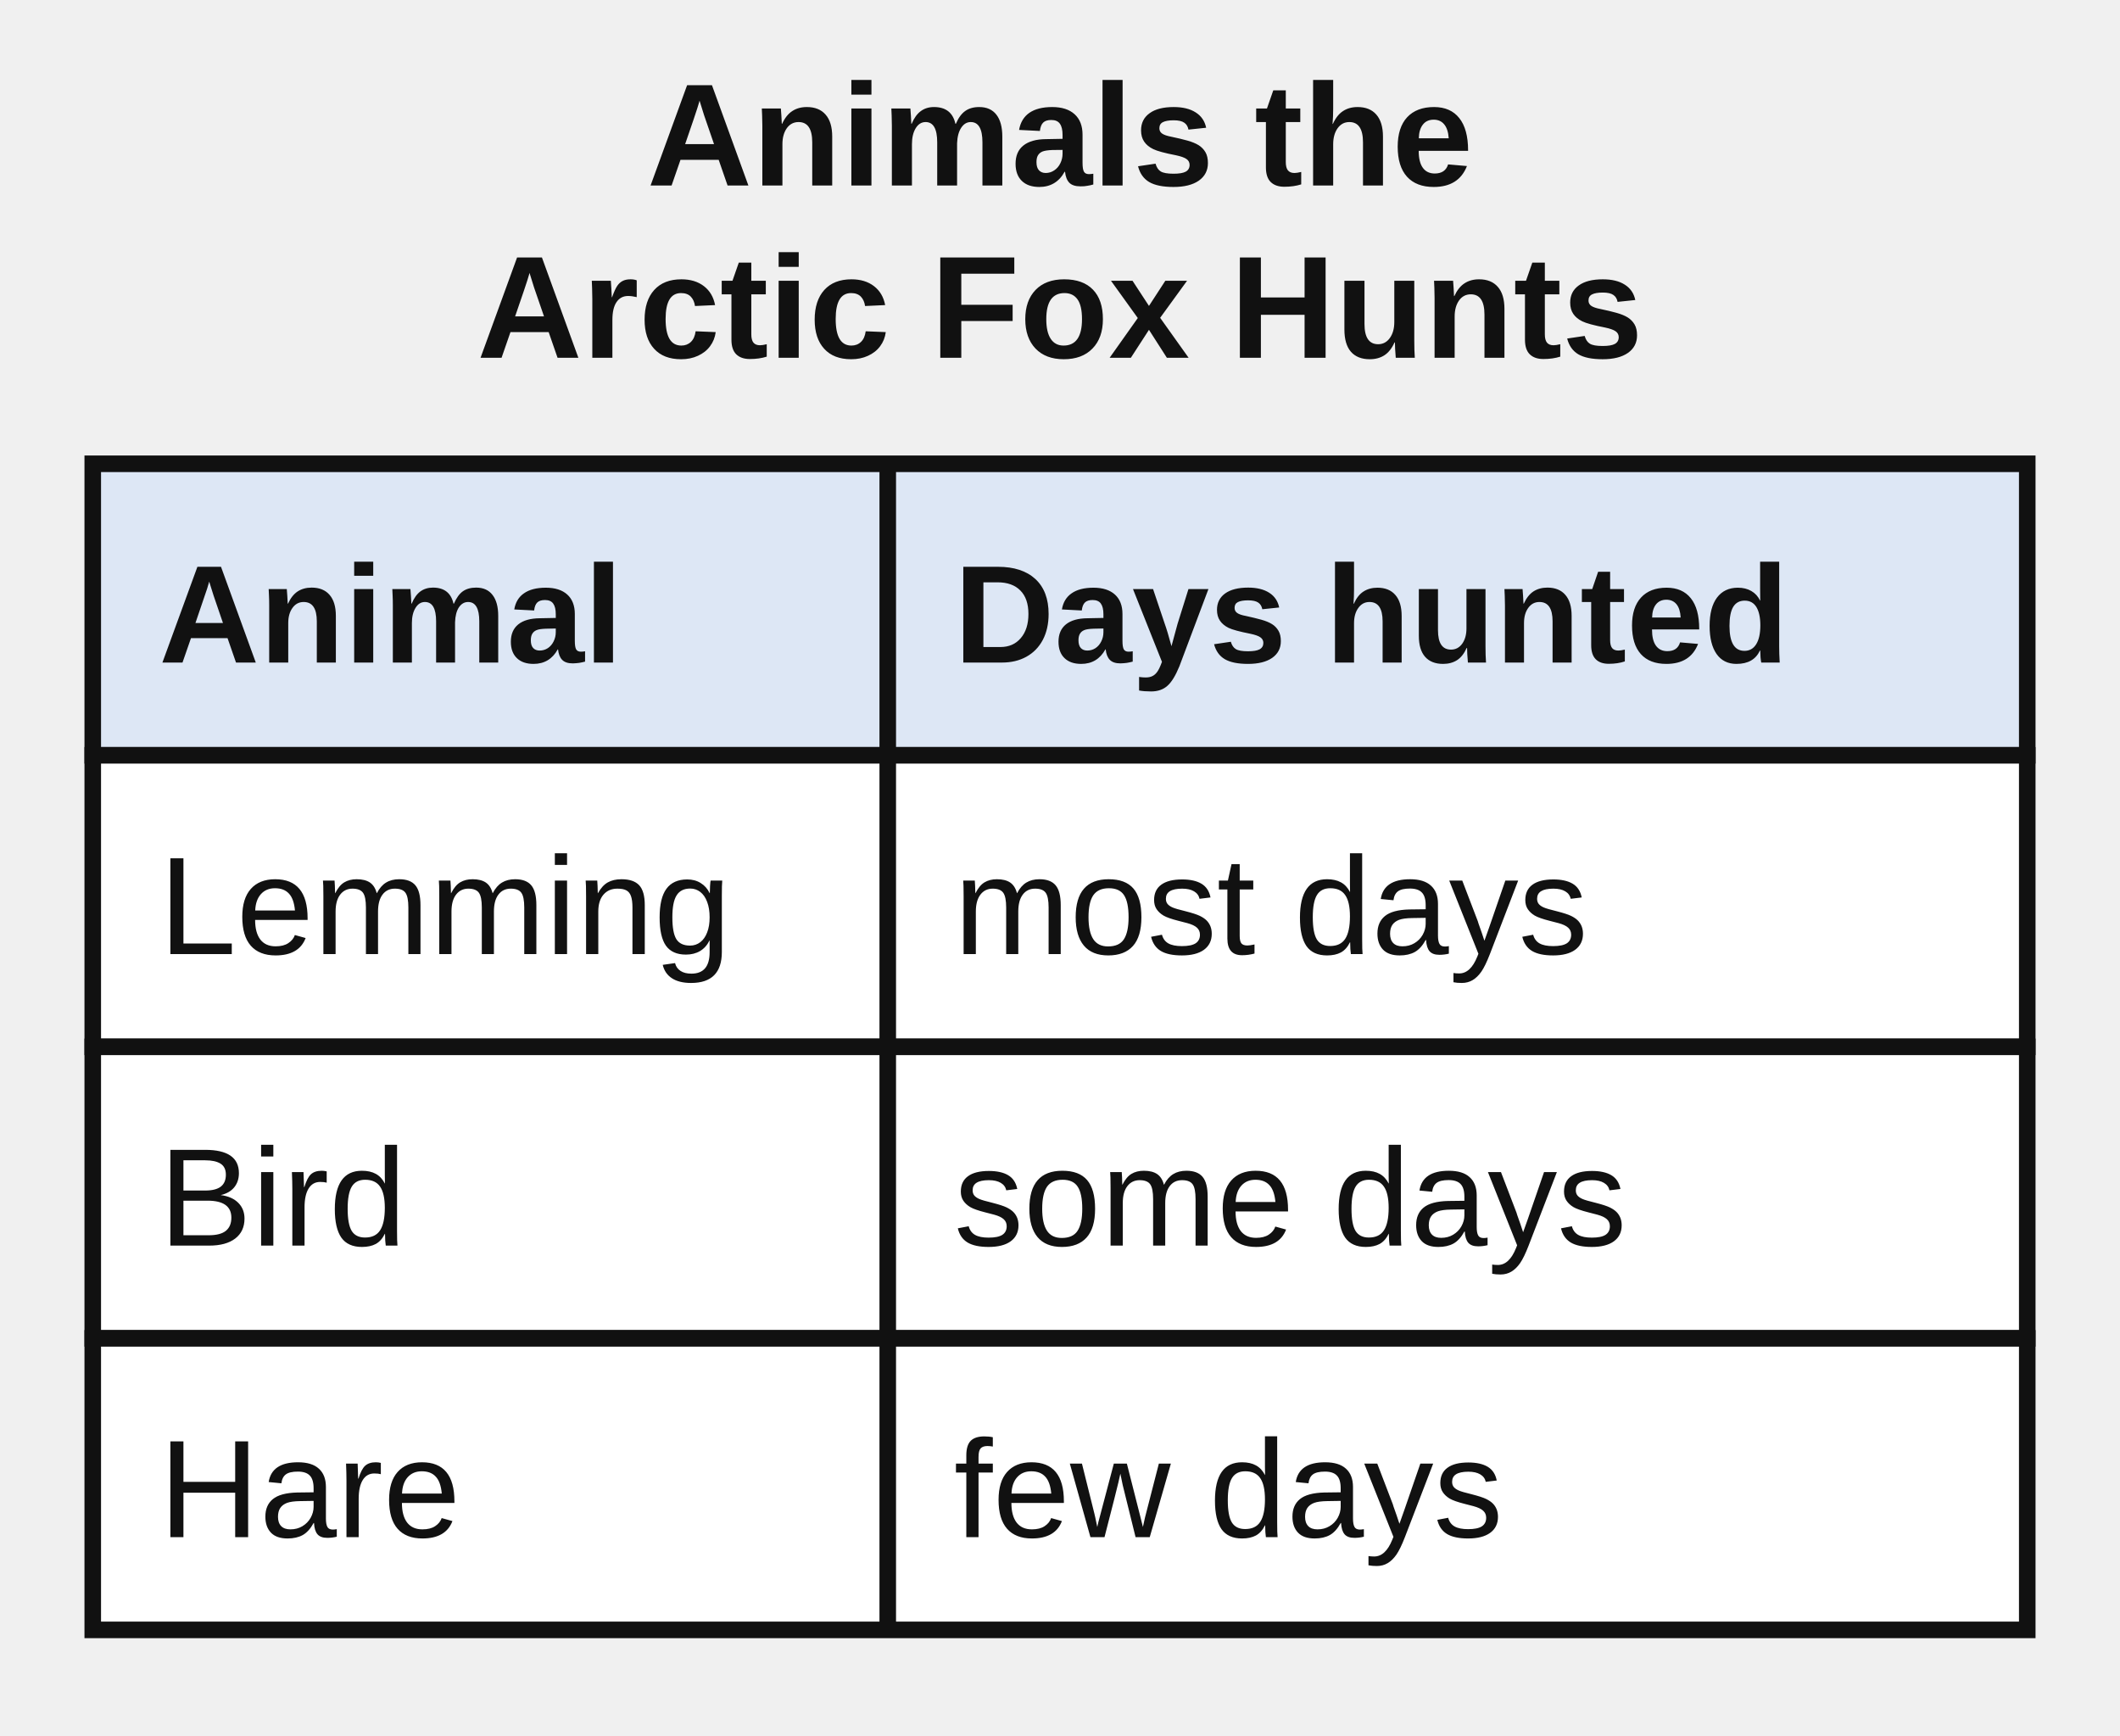
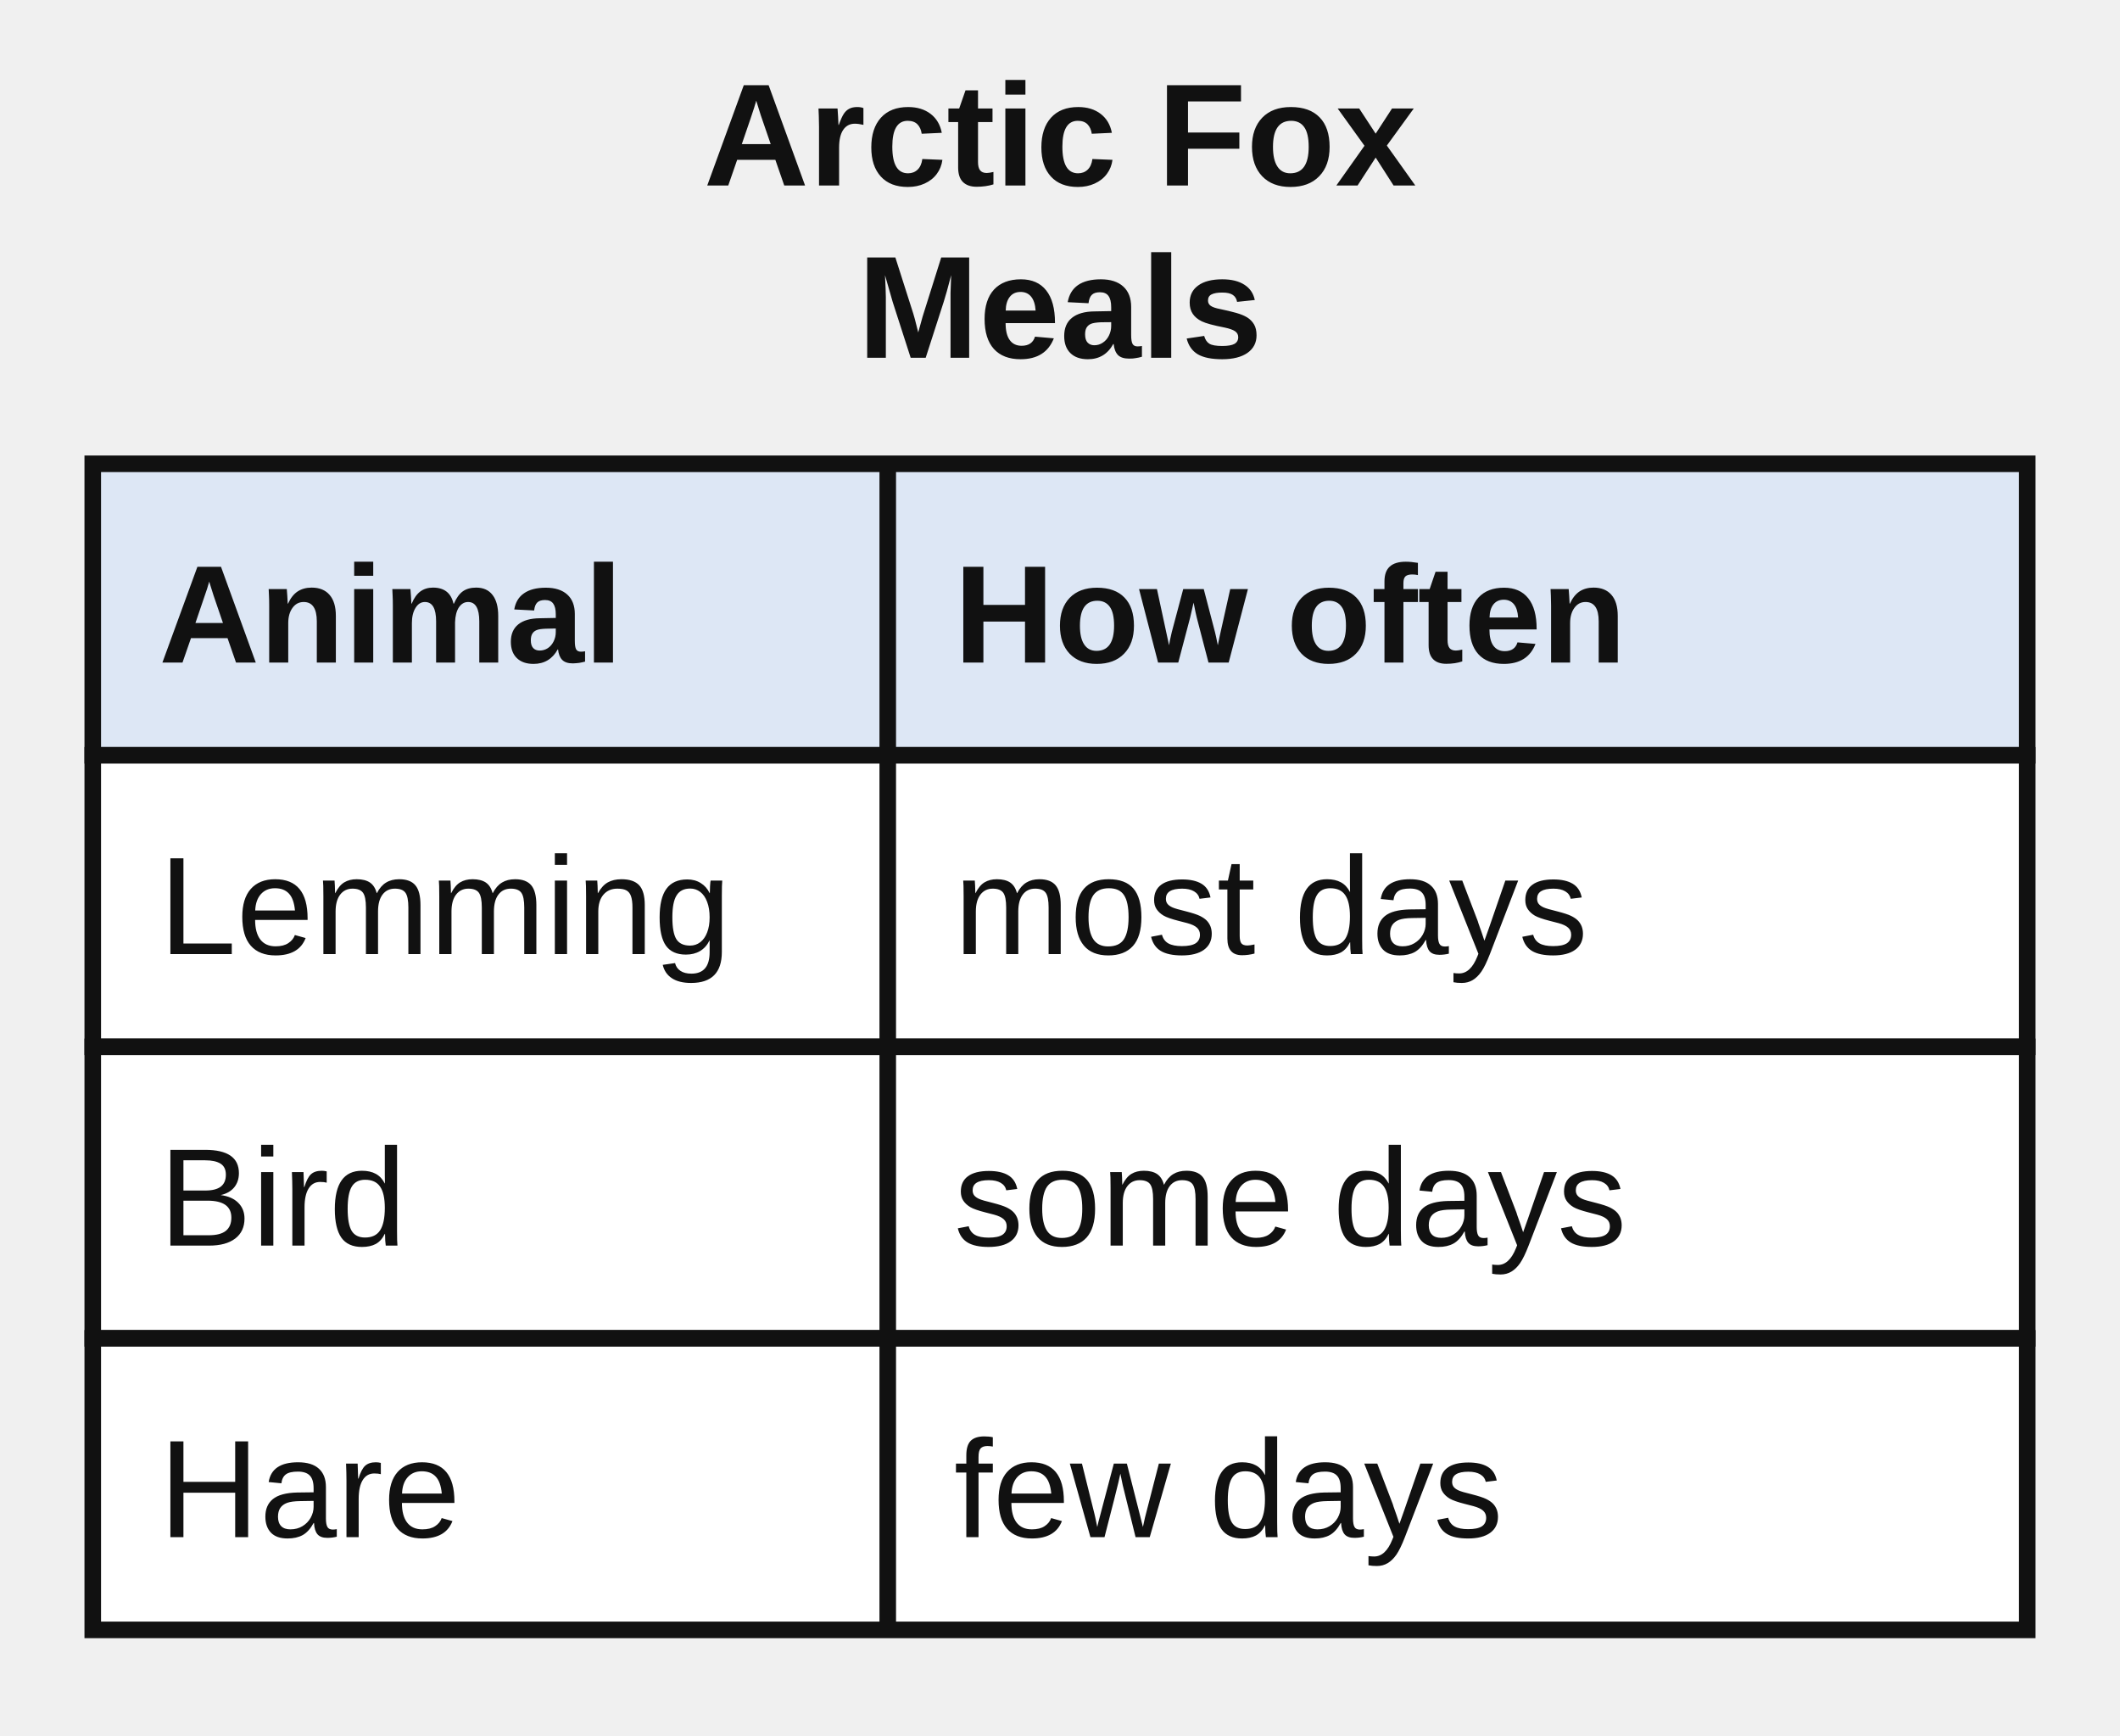
<svg xmlns="http://www.w3.org/2000/svg" viewBox="0 0 320 262" role="img" aria-labelledby="t">
  <g font-family="Arial, Helvetica, sans-serif" fill="#111">
-     <text x="160" y="28" font-size="22" font-weight="bold" text-anchor="middle">Animals the</text>
-     <text x="160" y="54" font-size="22" font-weight="bold" text-anchor="middle">Arctic Fox Hunts</text>
+     <text x="160" y="28" font-size="22" font-weight="bold" text-anchor="middle">Arctic Fox</text>
+     <text x="160" y="54" font-size="22" font-weight="bold" text-anchor="middle">Meals</text>
  </g>
  <rect x="14" y="70" width="292" height="44" fill="#DDE7F5" stroke="#111" stroke-width="2.5" />
  <rect x="14" y="114" width="292" height="44" fill="#fff" stroke="#111" stroke-width="2.5" />
  <rect x="14" y="158" width="292" height="44" fill="#fff" stroke="#111" stroke-width="2.5" />
  <rect x="14" y="202" width="292" height="44" fill="#fff" stroke="#111" stroke-width="2.5" />
  <path d="M134 70 V246" stroke="#111" stroke-width="2.5" />
  <g font-family="Arial, Helvetica, sans-serif" font-size="21" fill="#111">
    <text x="24" y="100" font-weight="bold">Animal</text>
-     <text x="144" y="100" font-weight="bold">Days hunted</text>
+     <text x="144" y="100" font-weight="bold">How often</text>
    <text x="24" y="144">Lemming</text>
    <text x="144" y="144">most days</text>
    <text x="24" y="188">Bird</text>
    <text x="144" y="188">some days</text>
    <text x="24" y="232">Hare</text>
    <text x="144" y="232">few days</text>
  </g>
</svg>
